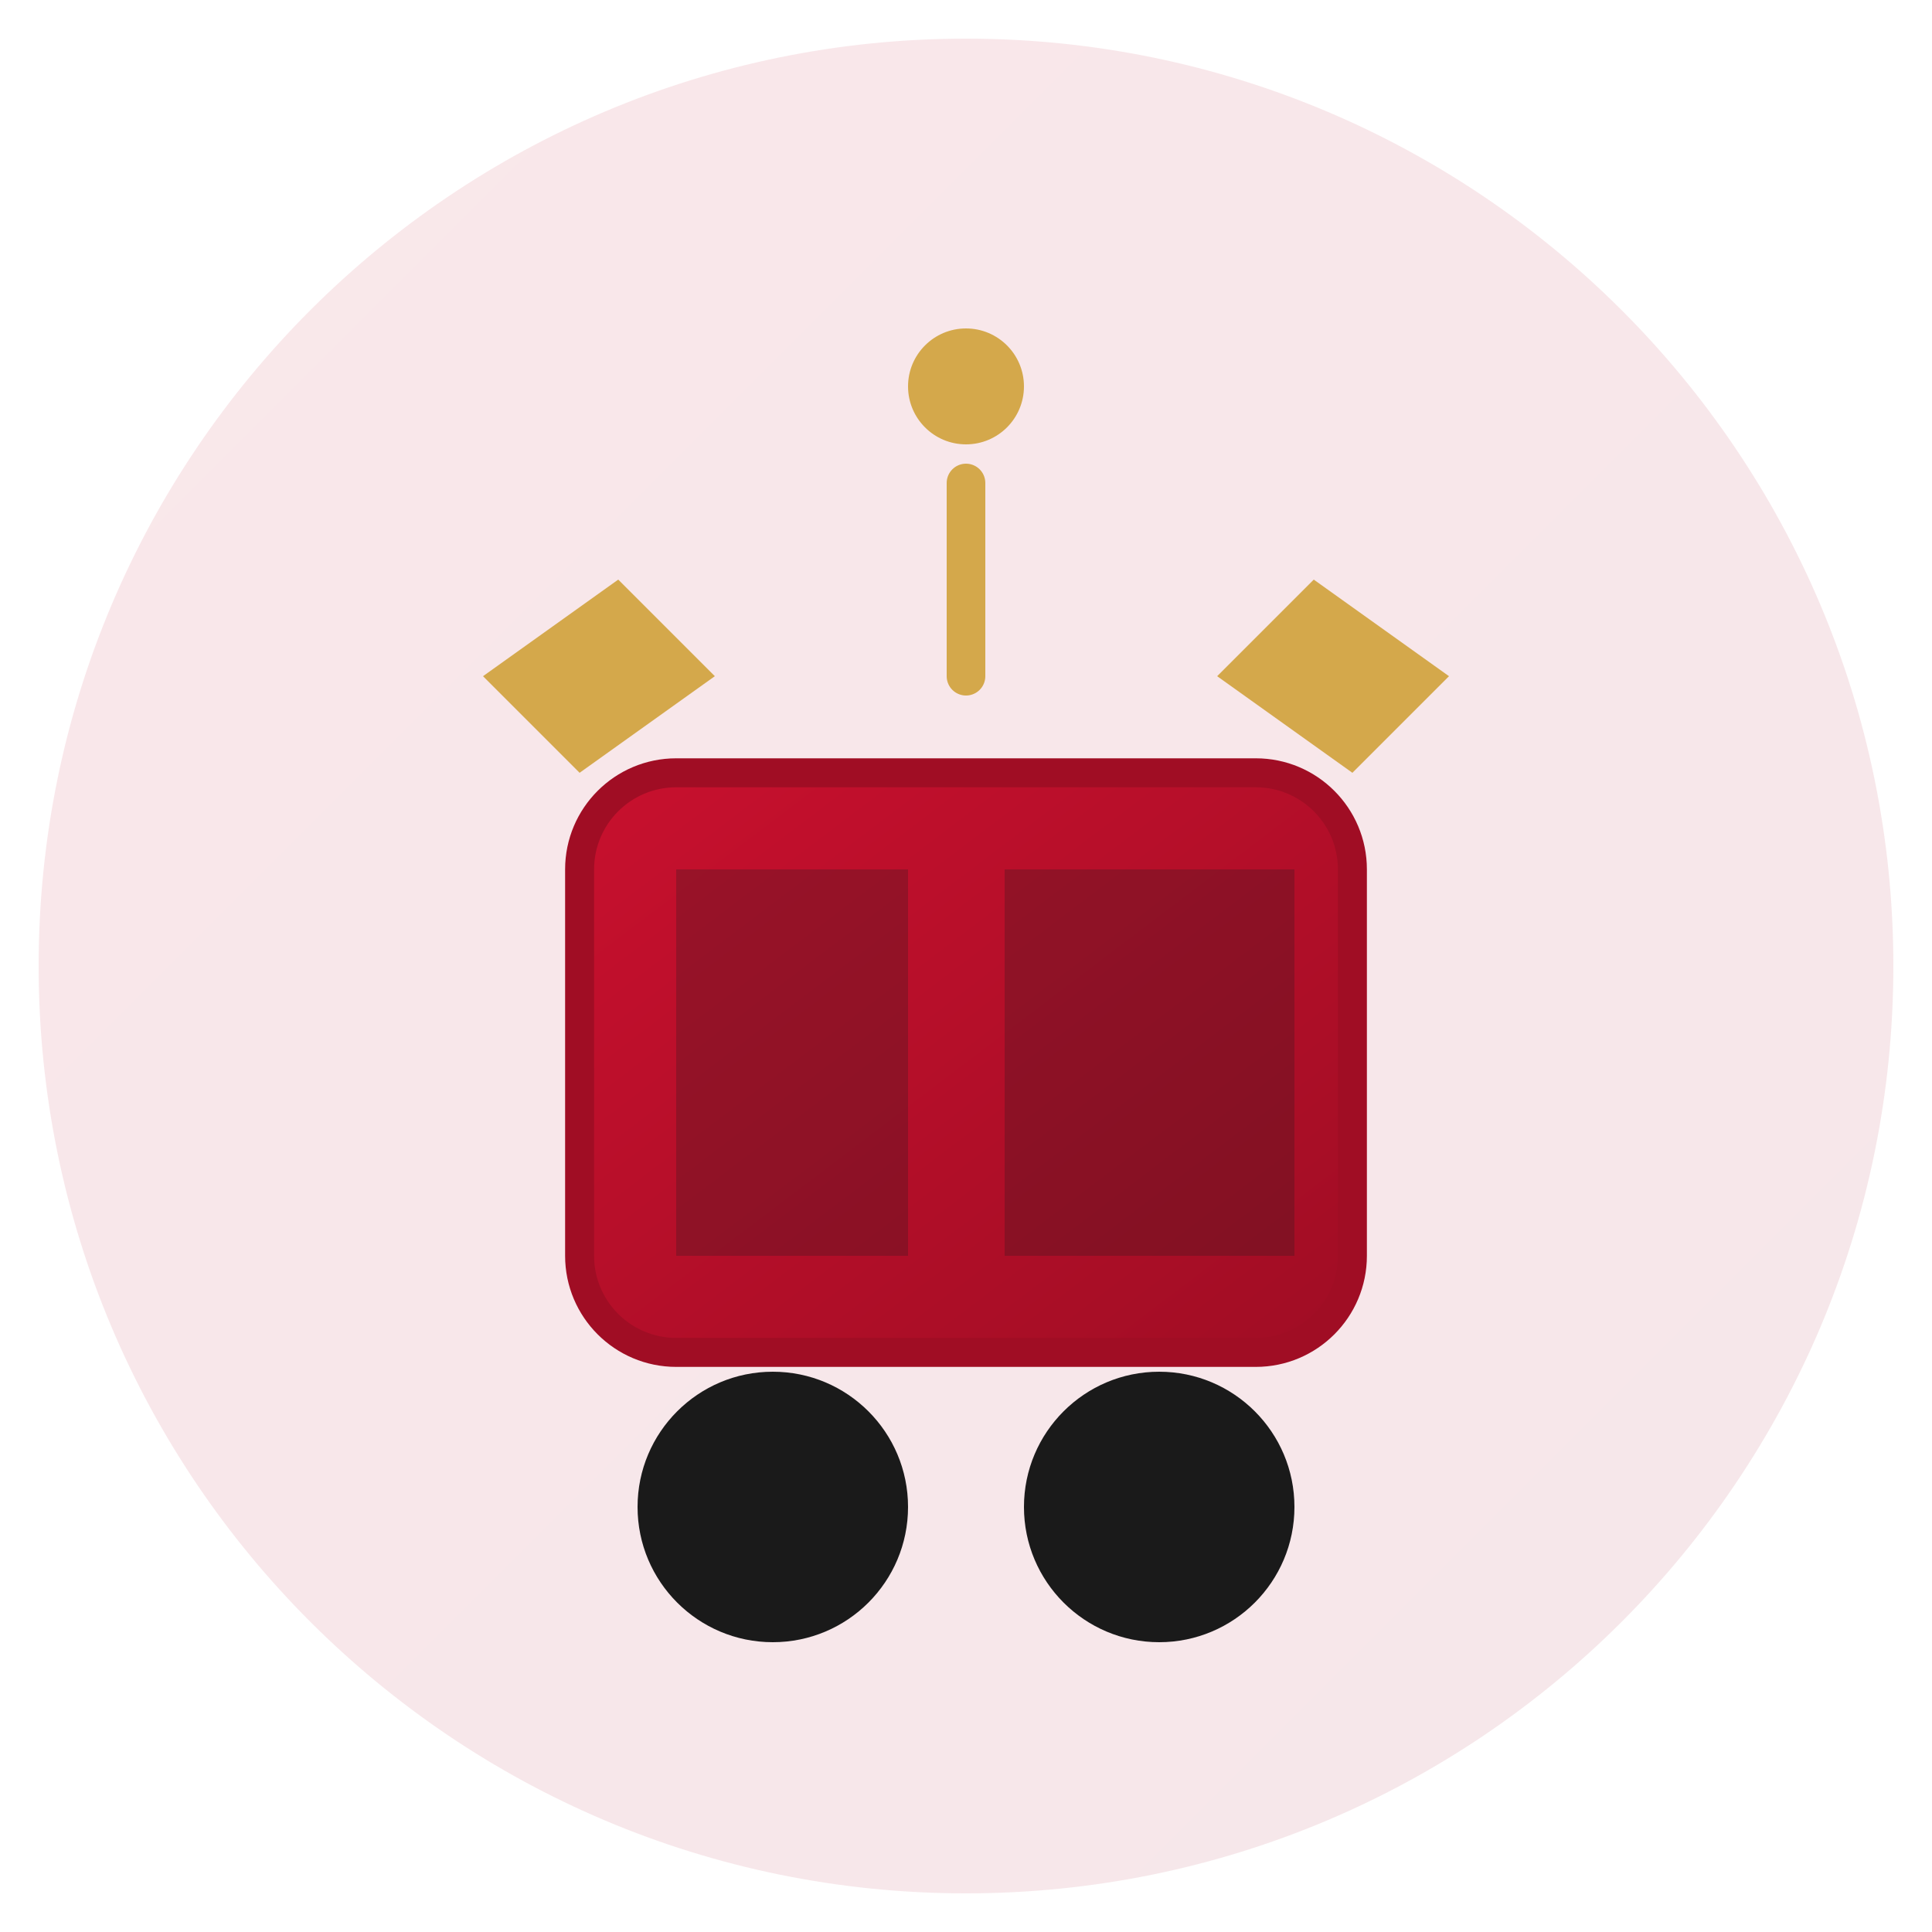
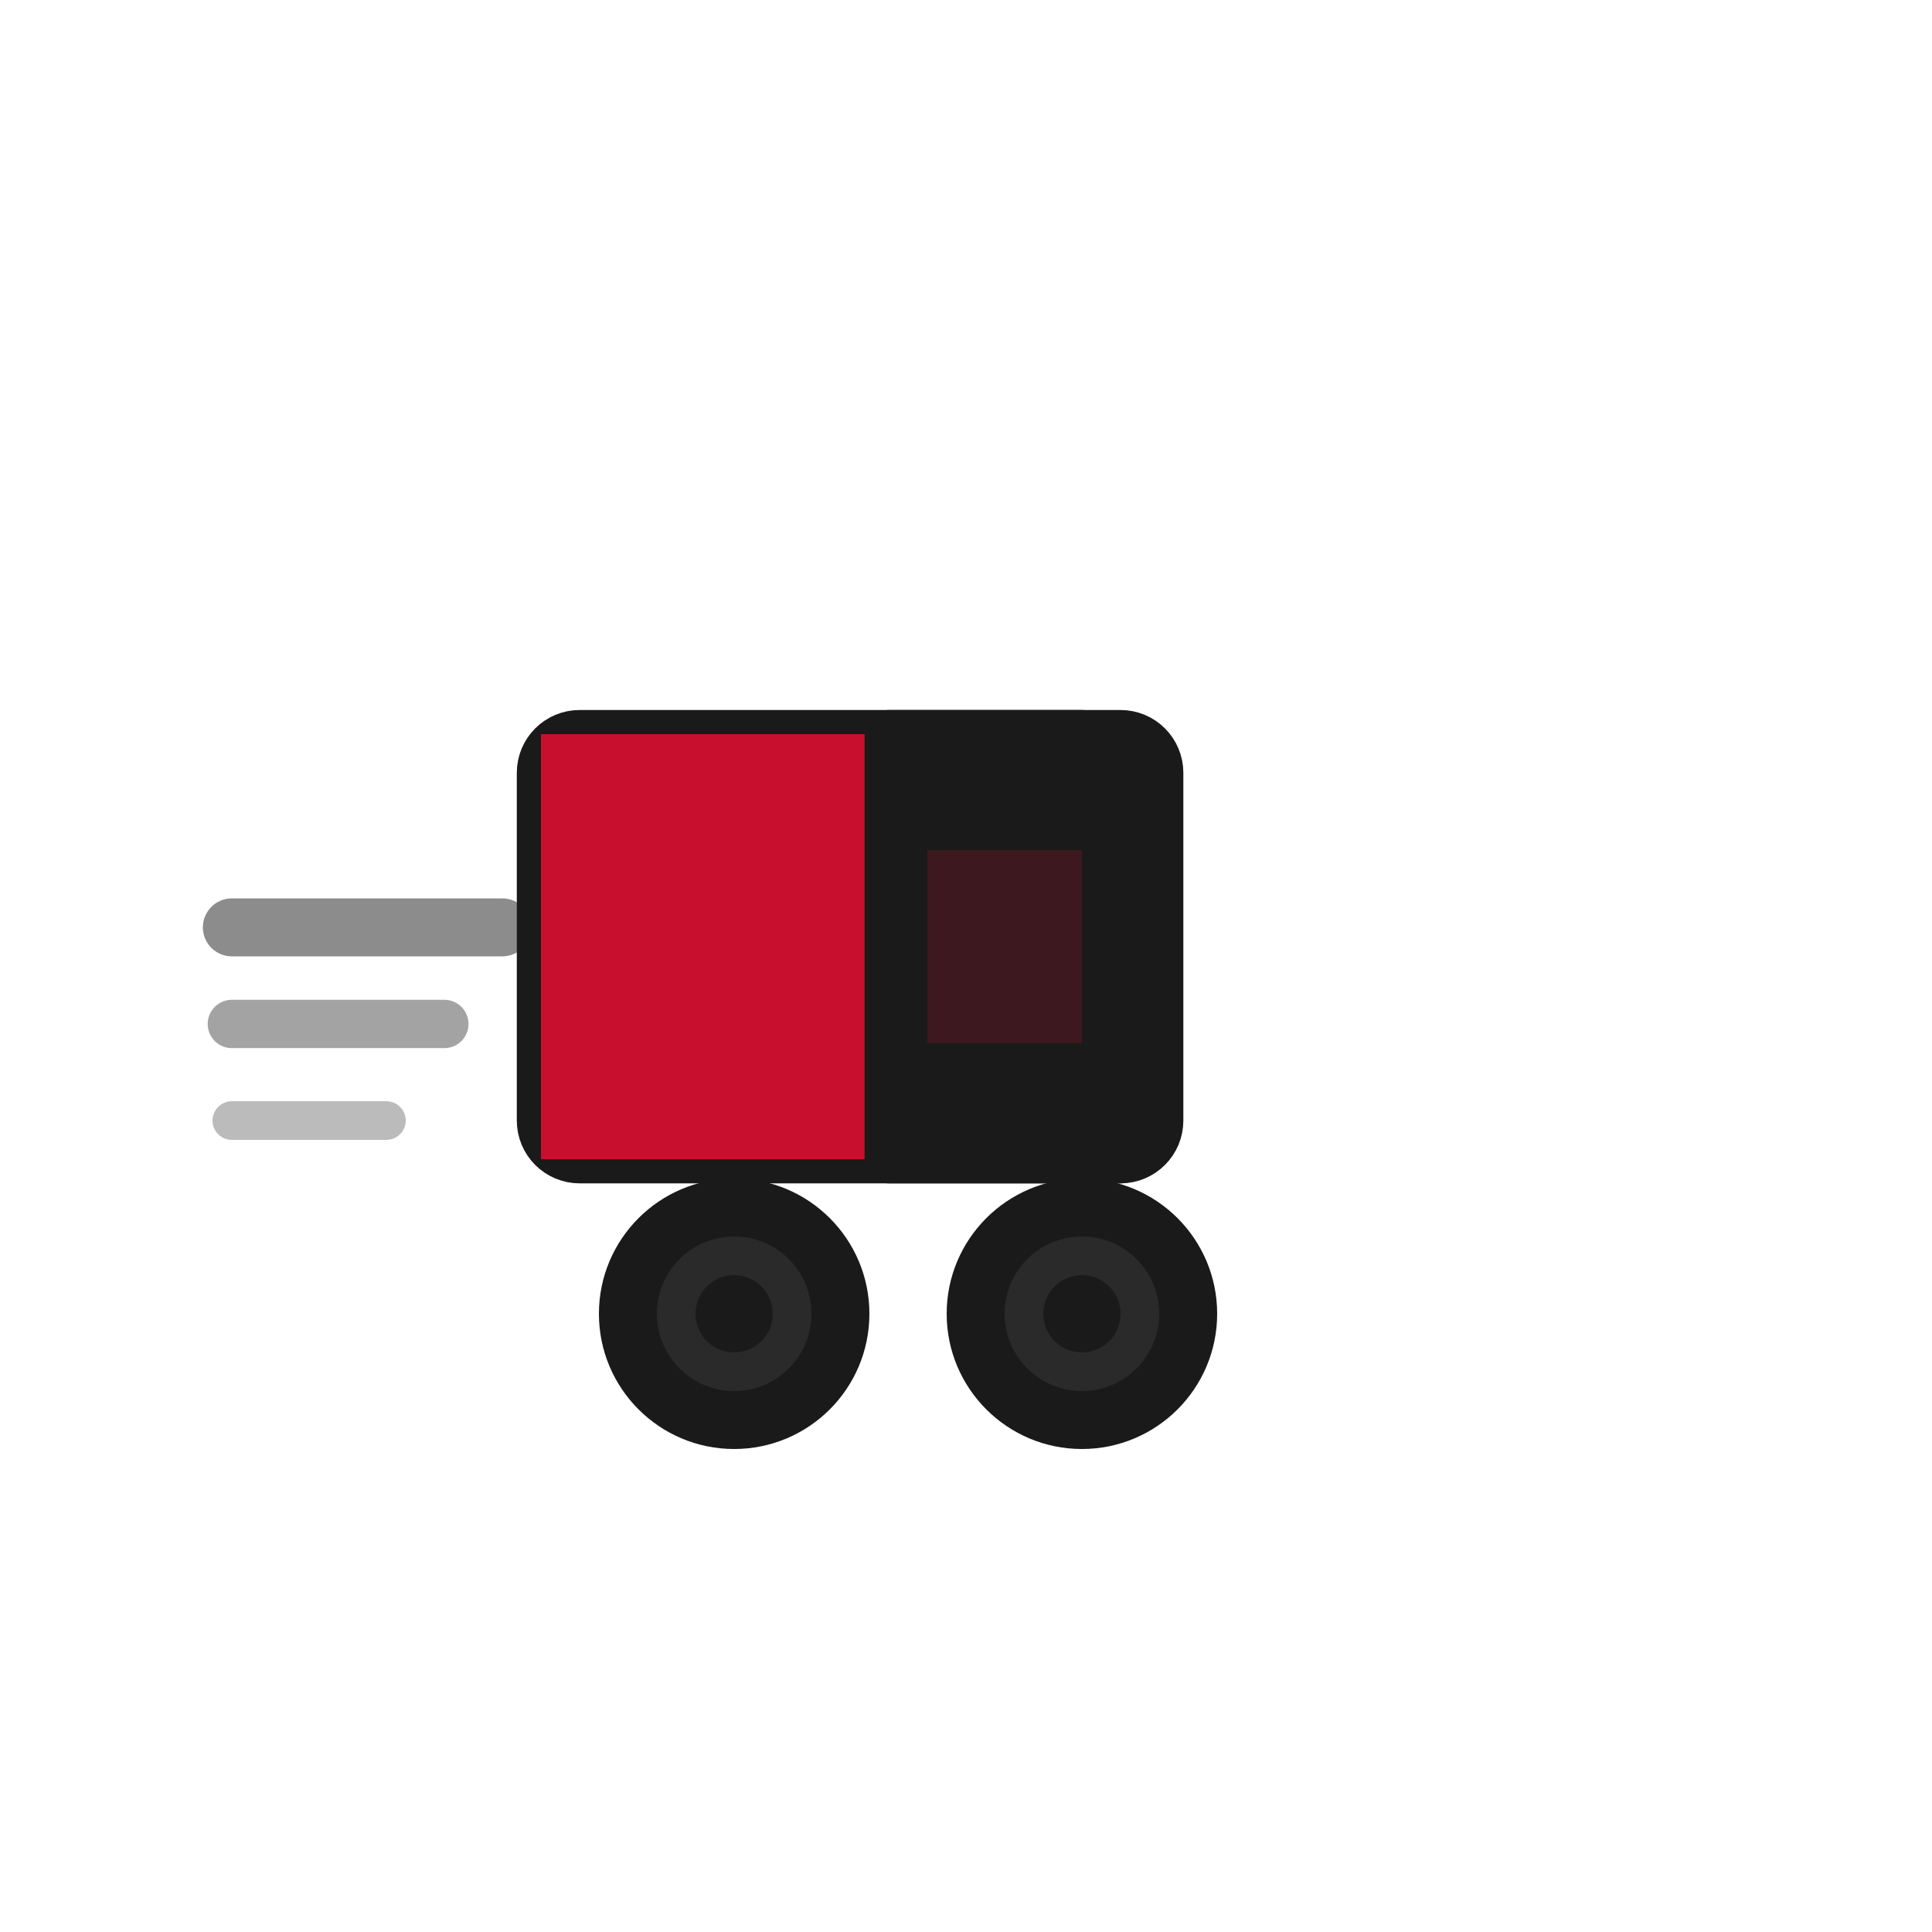
<svg xmlns="http://www.w3.org/2000/svg" viewBox="0 0 100 100" fill="none">
-   <defs>
-     <linearGradient id="deliveryGrad" x1="0%" y1="0%" x2="100%" y2="100%">
-       <stop offset="0%" style="stop-color:#C8102E;stop-opacity:1" />
-       <stop offset="100%" style="stop-color:#A00D24;stop-opacity:1" />
-     </linearGradient>
-   </defs>
-   <circle cx="50" cy="50" r="48" fill="url(#deliveryGrad)" opacity="0.1" />
-   <rect x="30" y="40" width="40" height="30" rx="5" fill="url(#deliveryGrad)" stroke="#A00D24" stroke-width="1.5" stroke-linejoin="round" />
-   <rect x="35" y="45" width="12" height="20" fill="#1A1A1A" opacity="0.25" />
-   <rect x="52" y="45" width="15" height="20" fill="#1A1A1A" opacity="0.25" />
-   <circle cx="40" cy="78" r="7" fill="#1A1A1A" />
-   <circle cx="60" cy="78" r="7" fill="#1A1A1A" />
-   <path d="M30 40 L25 35 L32 30 L37 35 Z" fill="#D4A84B" />
-   <path d="M70 40 L75 35 L68 30 L63 35 Z" fill="#D4A84B" />
-   <path d="M50 35 L50 25" stroke="#D4A84B" stroke-width="2" stroke-linecap="round" />
-   <circle cx="50" cy="20" r="3" fill="#D4A84B" />
+   <g stroke="#1A1A1A" stroke-width="3" stroke-linecap="round" opacity="0.5">
+     <line x1="12" y1="48" x2="26" y2="48" />
+   </g>
+   <g stroke="#1A1A1A" stroke-width="2.5" stroke-linecap="round" opacity="0.4">
+     <line x1="12" y1="53" x2="23" y2="53" />
+   </g>
+   <g stroke="#1A1A1A" stroke-width="2" stroke-linecap="round" opacity="0.3">
+     <line x1="12" y1="58" x2="20" y2="58" />
+   </g>
+   <rect x="28" y="38" width="32" height="22" rx="2" fill="#1A1A1A" stroke="#1A1A1A" stroke-width="2.5" stroke-linejoin="round" />
+   <rect x="28" y="38" width="18" height="22" fill="#C8102E" />
+   <path d="M46 38 L56 38 L58 42 L58 60 L46 60 Z" fill="#1A1A1A" stroke="#1A1A1A" stroke-width="2.5" stroke-linejoin="round" />
+   <rect x="48" y="44" width="8" height="10" fill="#C8102E" opacity="0.2" />
+   <circle cx="38" cy="68" r="7" fill="#1A1A1A" />
+   <circle cx="38" cy="68" r="4" fill="#2A2A2A" />
+   <circle cx="38" cy="68" r="2" fill="#1A1A1A" />
+   <circle cx="56" cy="68" r="7" fill="#1A1A1A" />
+   <circle cx="56" cy="68" r="4" fill="#2A2A2A" />
+   <circle cx="56" cy="68" r="2" fill="#1A1A1A" />
</svg>
